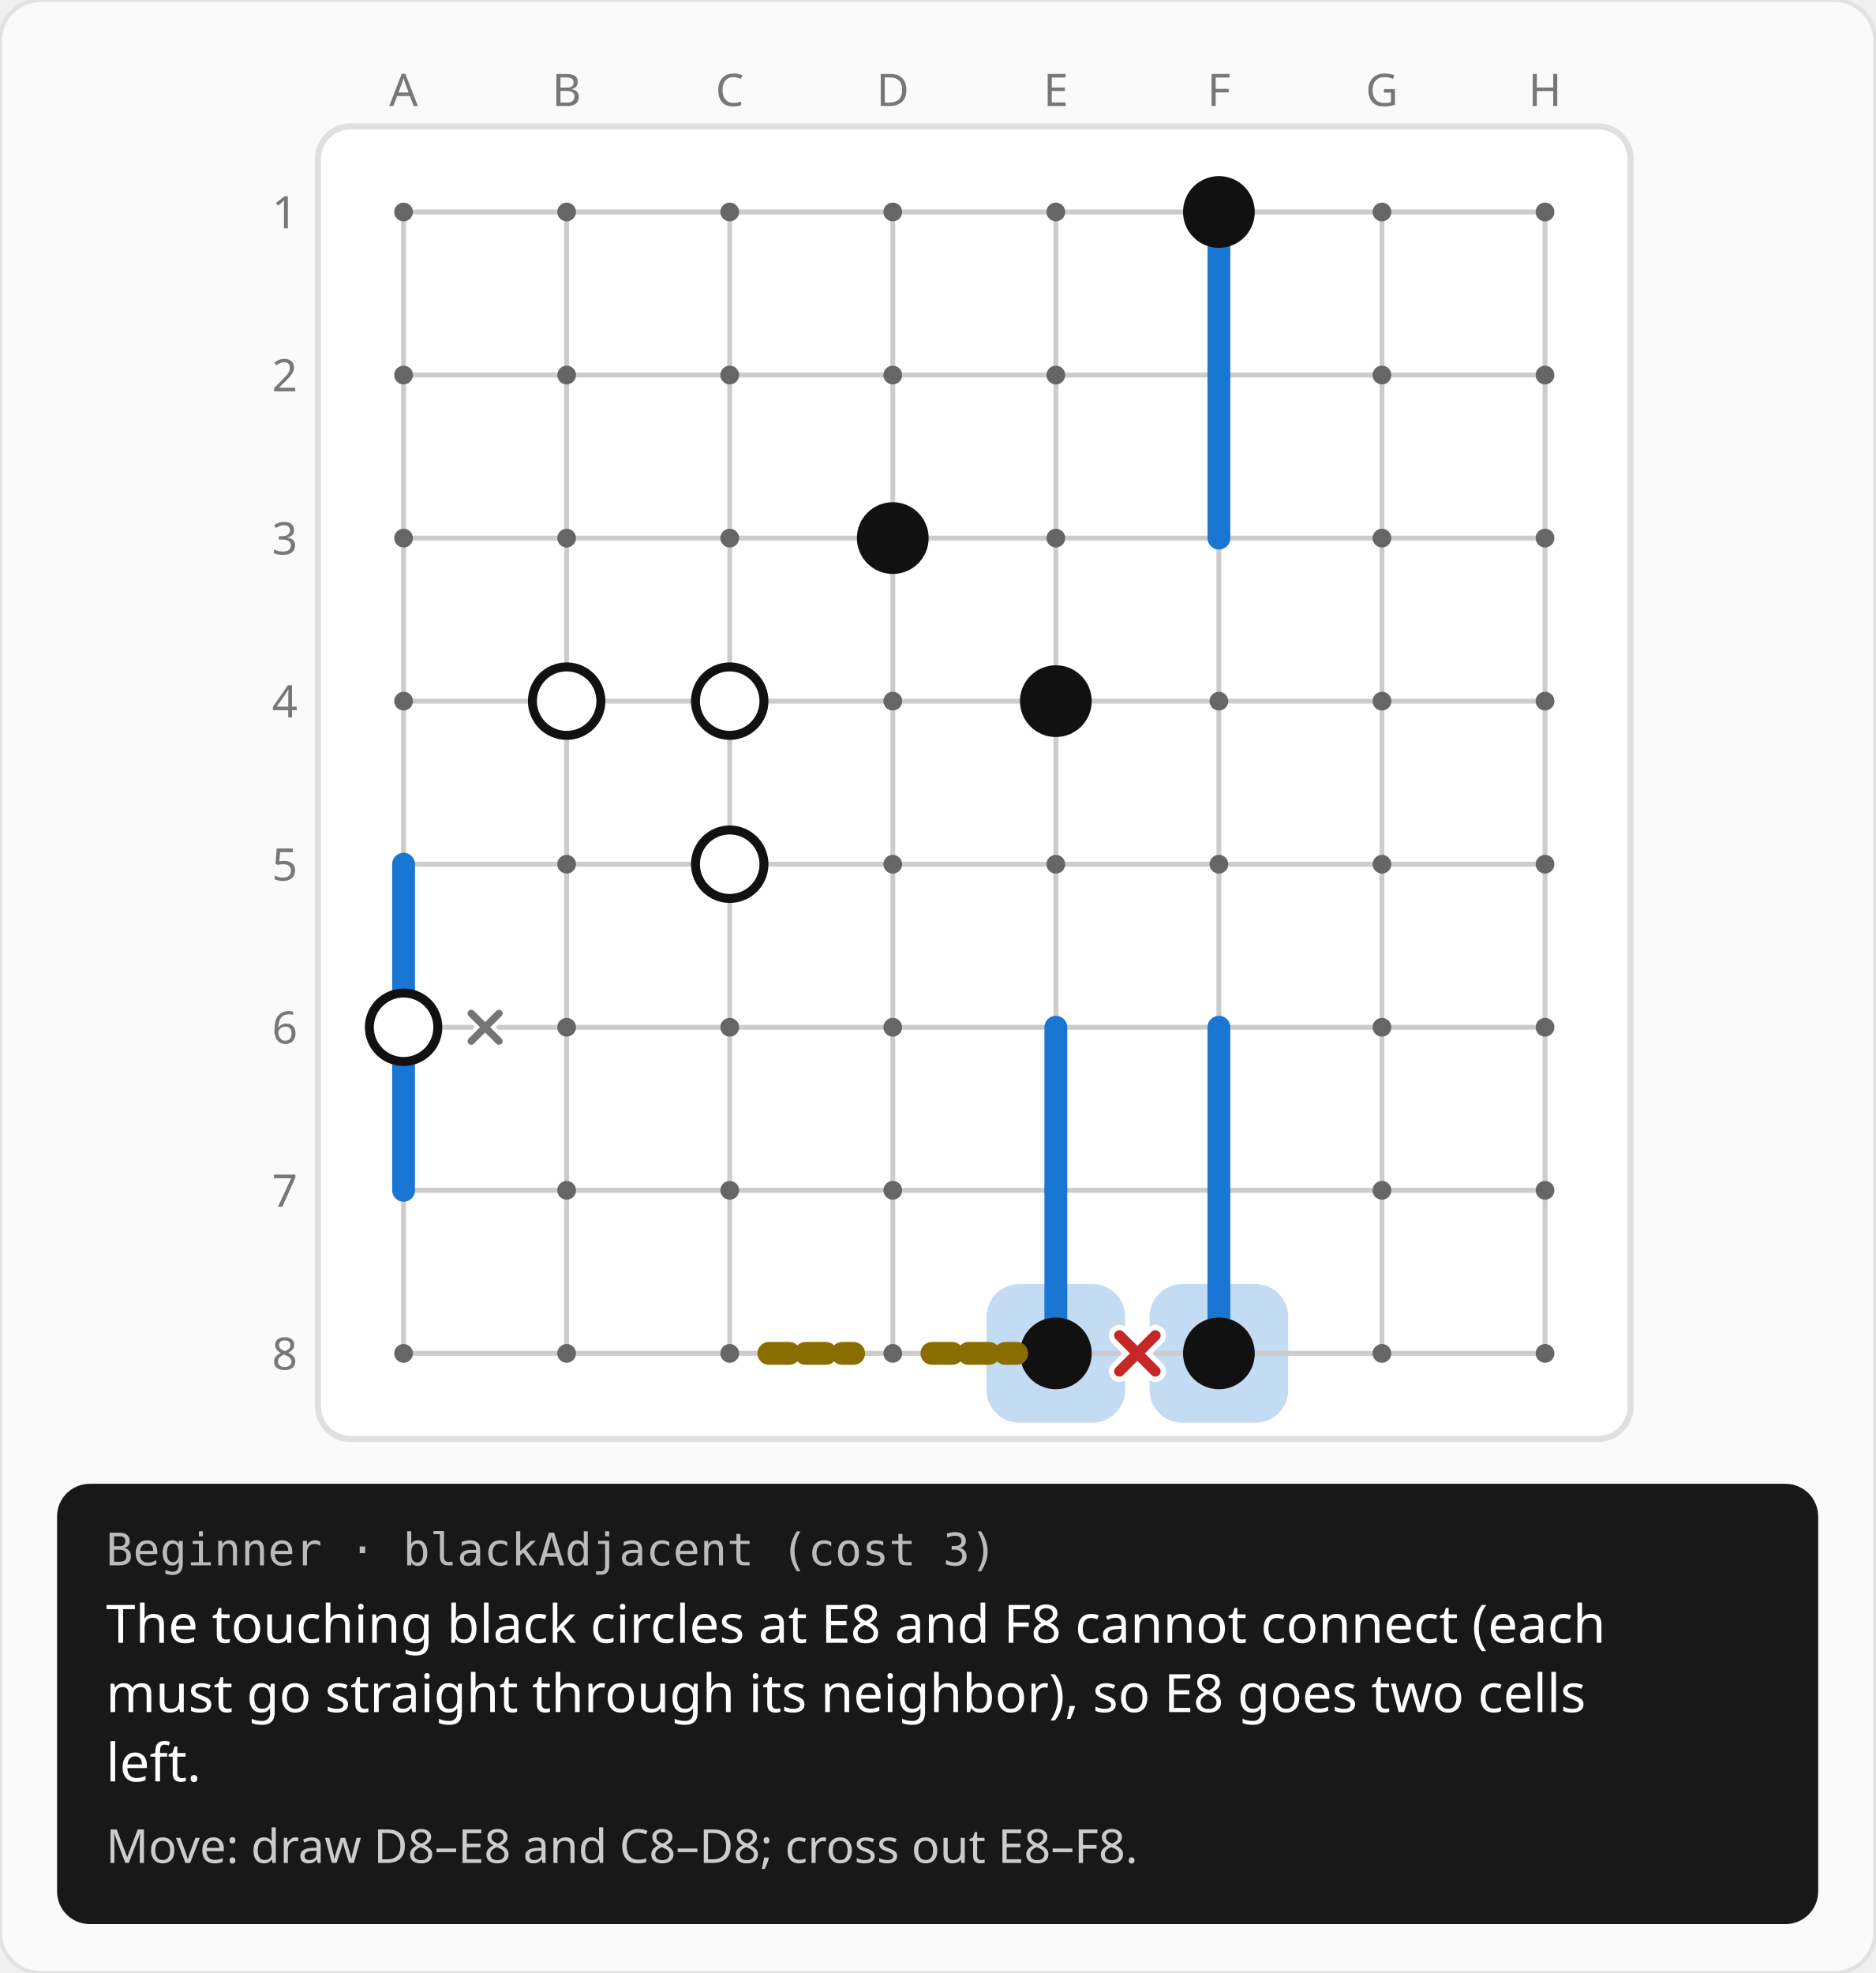
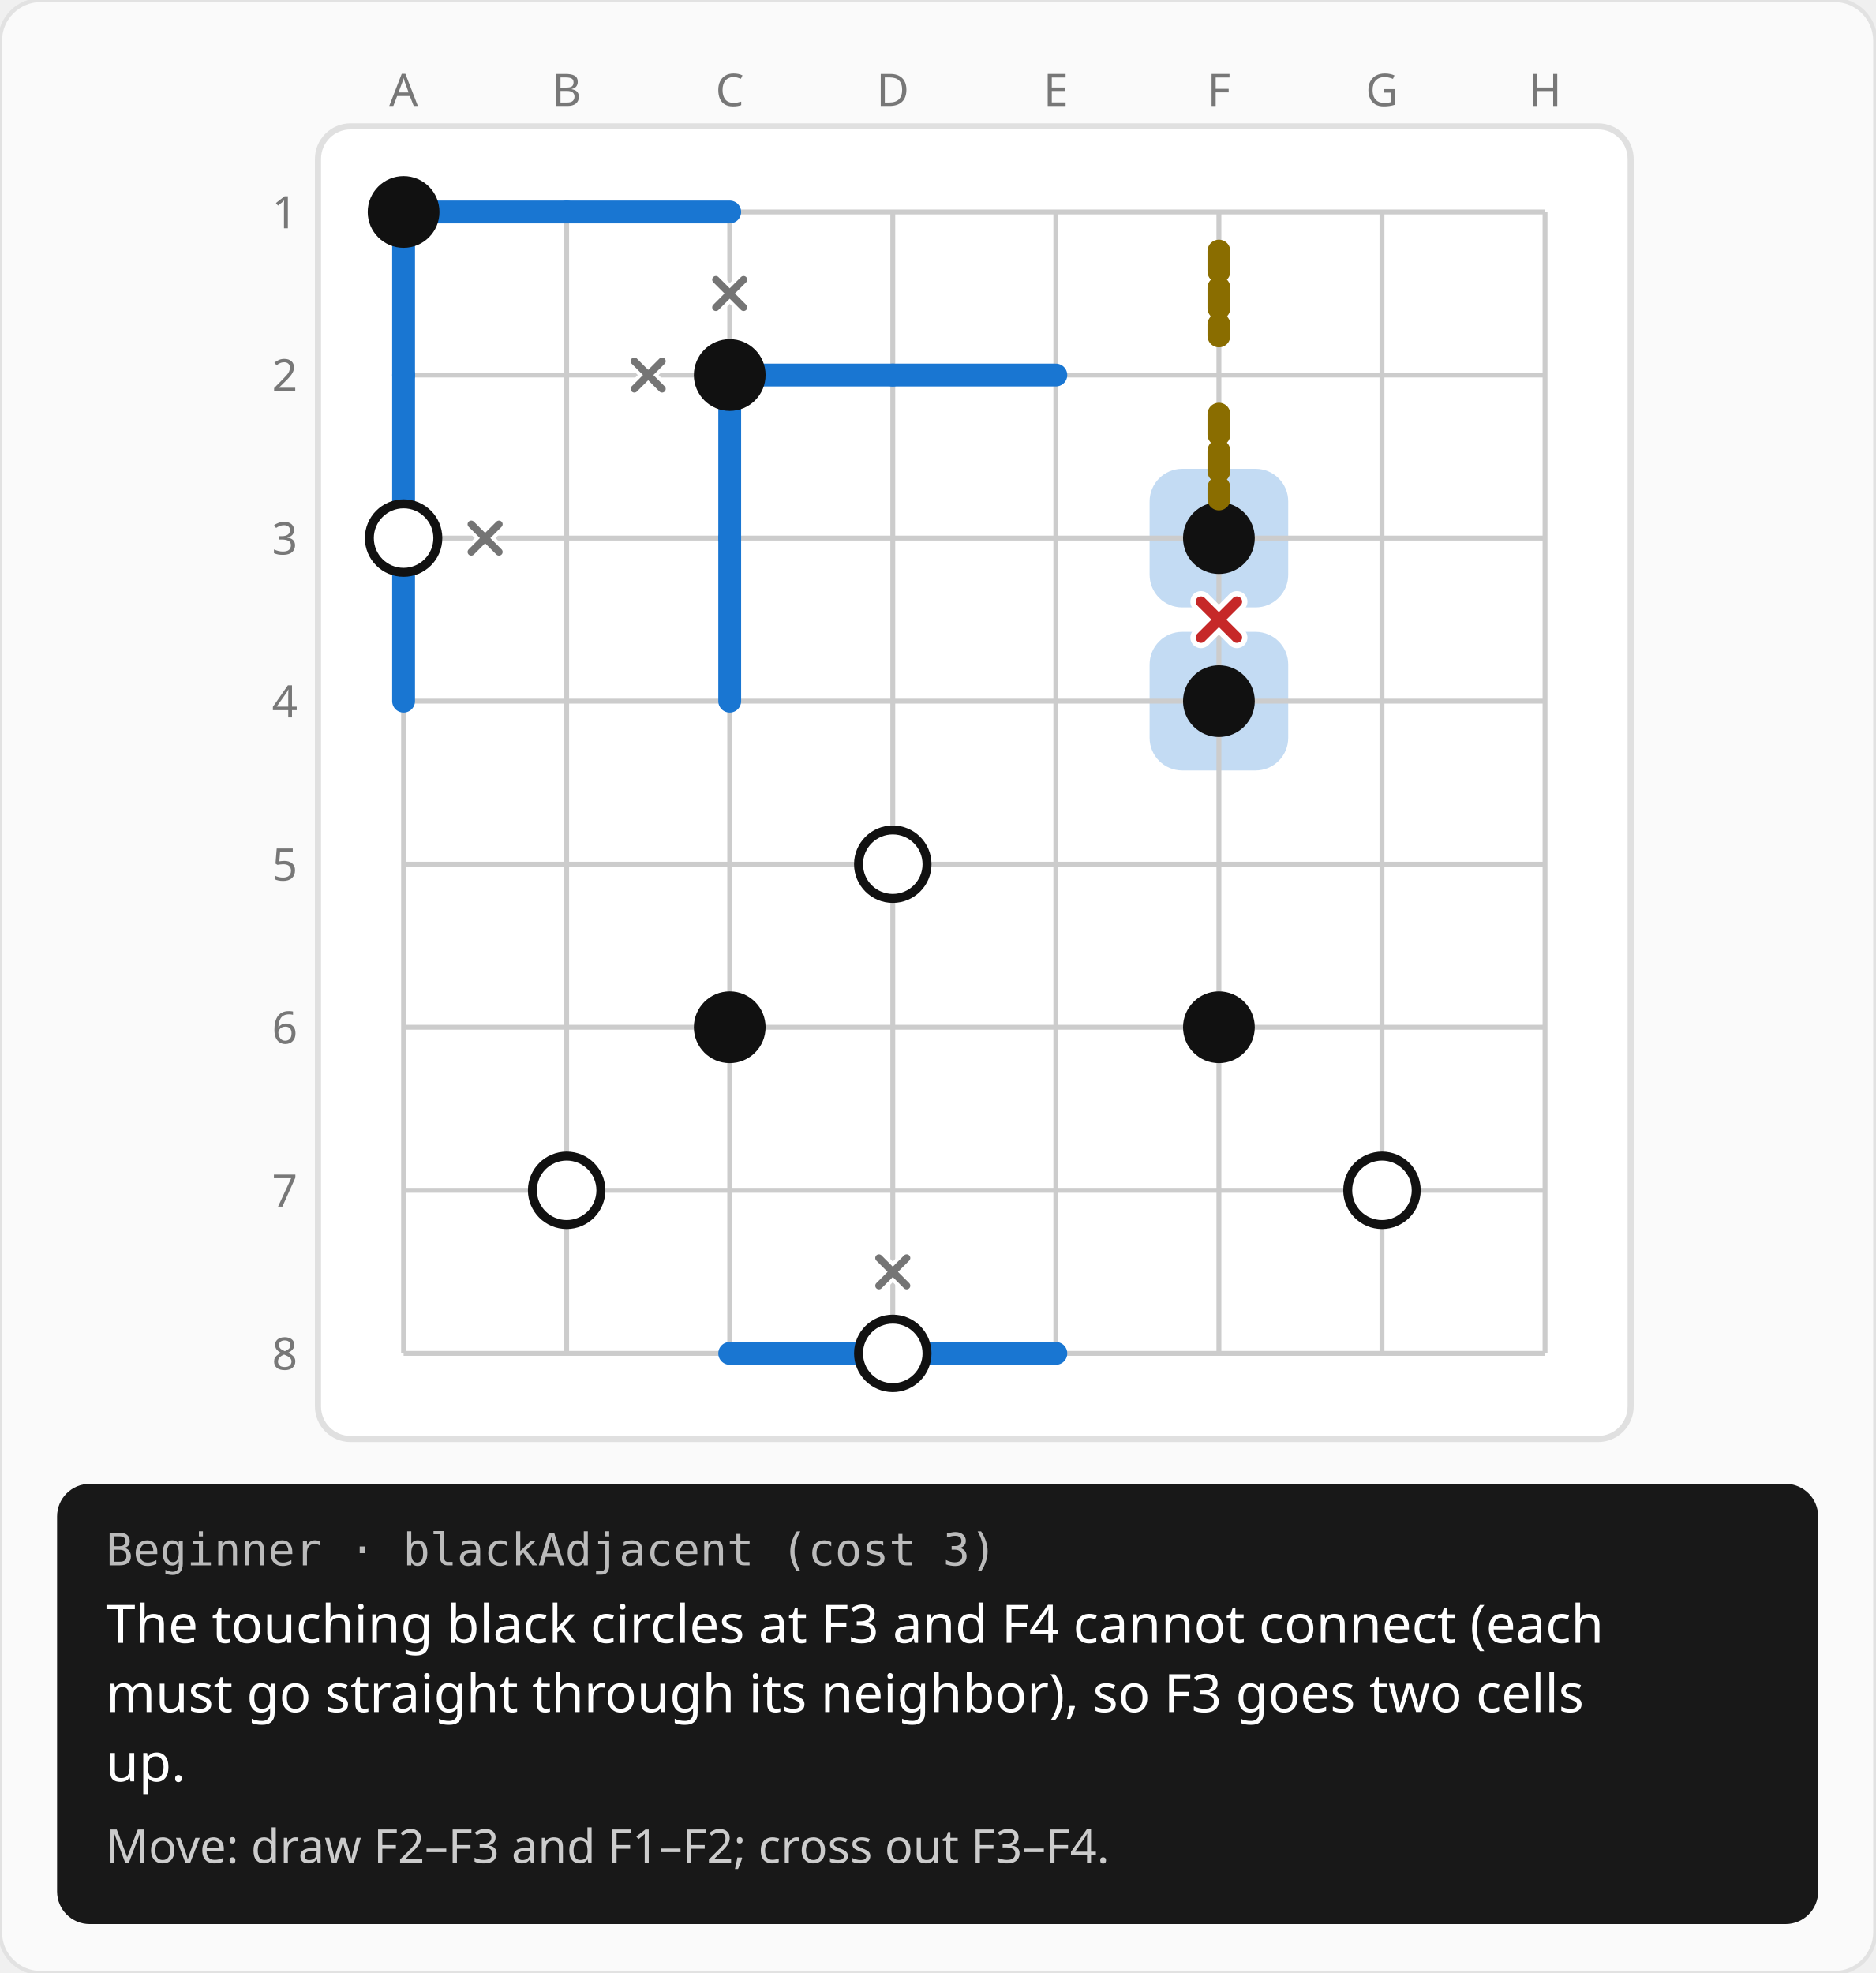
<svg xmlns="http://www.w3.org/2000/svg" width="460" height="484" viewBox="0 0 460 484">
  <rect width="460" height="484" rx="10" fill="#fafafa" stroke="#e2e2e2" />
  <defs>
    <pattern id="hatch" width="8" height="8" patternUnits="userSpaceOnUse" patternTransform="rotate(45)">
      <line x1="0" y1="0" x2="0" y2="8" stroke="#d55e00" stroke-width="3" opacity="0.55" />
    </pattern>
  </defs>
  <g transform="translate(59 12)">
    <text x="40" y="14" fill="#777777" font-size="11" font-family="system-ui, sans-serif" text-anchor="middle">A</text>
    <text x="80" y="14" fill="#777777" font-size="11" font-family="system-ui, sans-serif" text-anchor="middle">B</text>
    <text x="120" y="14" fill="#777777" font-size="11" font-family="system-ui, sans-serif" text-anchor="middle">C</text>
    <text x="160" y="14" fill="#777777" font-size="11" font-family="system-ui, sans-serif" text-anchor="middle">D</text>
    <text x="200" y="14" fill="#777777" font-size="11" font-family="system-ui, sans-serif" text-anchor="middle">E</text>
    <text x="240" y="14" fill="#777777" font-size="11" font-family="system-ui, sans-serif" text-anchor="middle">F</text>
    <text x="280" y="14" fill="#777777" font-size="11" font-family="system-ui, sans-serif" text-anchor="middle">G</text>
    <text x="320" y="14" fill="#777777" font-size="11" font-family="system-ui, sans-serif" text-anchor="middle">H</text>
    <text x="14" y="44" fill="#777777" font-size="11" font-family="system-ui, sans-serif" text-anchor="end">1</text>
    <text x="14" y="84" fill="#777777" font-size="11" font-family="system-ui, sans-serif" text-anchor="end">2</text>
    <text x="14" y="124" fill="#777777" font-size="11" font-family="system-ui, sans-serif" text-anchor="end">3</text>
    <text x="14" y="164" fill="#777777" font-size="11" font-family="system-ui, sans-serif" text-anchor="end">4</text>
    <text x="14" y="204" fill="#777777" font-size="11" font-family="system-ui, sans-serif" text-anchor="end">5</text>
    <text x="14" y="244" fill="#777777" font-size="11" font-family="system-ui, sans-serif" text-anchor="end">6</text>
    <text x="14" y="284" fill="#777777" font-size="11" font-family="system-ui, sans-serif" text-anchor="end">7</text>
    <text x="14" y="324" fill="#777777" font-size="11" font-family="system-ui, sans-serif" text-anchor="end">8</text>
    <g transform="translate(18 18)">
      <rect x="1" y="1" width="322" height="322" rx="8" fill="#ffffff" stroke="#e0e0e0" stroke-width="1.5" />
-       <rect x="165" y="285" width="34" height="34" rx="8" fill="rgba(25,118,210,0.26)" />
-       <rect x="205" y="285" width="34" height="34" rx="8" fill="rgba(25,118,210,0.26)" />
+       <rect x="205" y="85" width="34" height="34" rx="8" fill="rgba(25,118,210,0.26)" />
+       <rect x="205" y="125" width="34" height="34" rx="8" fill="rgba(25,118,210,0.26)" />
      <line x1="22" y1="22" x2="302" y2="22" stroke="#cccccc" stroke-width="1.2" />
      <line x1="22" y1="62" x2="302" y2="62" stroke="#cccccc" stroke-width="1.2" />
      <line x1="22" y1="102" x2="302" y2="102" stroke="#cccccc" stroke-width="1.2" />
      <line x1="22" y1="142" x2="302" y2="142" stroke="#cccccc" stroke-width="1.2" />
      <line x1="22" y1="182" x2="302" y2="182" stroke="#cccccc" stroke-width="1.2" />
      <line x1="22" y1="222" x2="302" y2="222" stroke="#cccccc" stroke-width="1.2" />
      <line x1="22" y1="262" x2="302" y2="262" stroke="#cccccc" stroke-width="1.2" />
      <line x1="22" y1="302" x2="302" y2="302" stroke="#cccccc" stroke-width="1.2" />
      <line x1="22" y1="22" x2="22" y2="302" stroke="#cccccc" stroke-width="1.2" />
      <line x1="62" y1="22" x2="62" y2="302" stroke="#cccccc" stroke-width="1.2" />
      <line x1="102" y1="22" x2="102" y2="302" stroke="#cccccc" stroke-width="1.2" />
      <line x1="142" y1="22" x2="142" y2="302" stroke="#cccccc" stroke-width="1.2" />
      <line x1="182" y1="22" x2="182" y2="302" stroke="#cccccc" stroke-width="1.2" />
      <line x1="222" y1="22" x2="222" y2="302" stroke="#cccccc" stroke-width="1.2" />
      <line x1="262" y1="22" x2="262" y2="302" stroke="#cccccc" stroke-width="1.2" />
      <line x1="302" y1="22" x2="302" y2="302" stroke="#cccccc" stroke-width="1.2" />
-       <circle cx="22" cy="22" r="2.3" fill="#666666" />
-       <circle cx="62" cy="22" r="2.3" fill="#666666" />
-       <circle cx="102" cy="22" r="2.3" fill="#666666" />
-       <circle cx="142" cy="22" r="2.3" fill="#666666" />
-       <circle cx="182" cy="22" r="2.3" fill="#666666" />
-       <circle cx="262" cy="22" r="2.3" fill="#666666" />
-       <circle cx="302" cy="22" r="2.3" fill="#666666" />
-       <circle cx="22" cy="62" r="2.3" fill="#666666" />
-       <circle cx="62" cy="62" r="2.3" fill="#666666" />
-       <circle cx="102" cy="62" r="2.3" fill="#666666" />
-       <circle cx="142" cy="62" r="2.3" fill="#666666" />
-       <circle cx="182" cy="62" r="2.3" fill="#666666" />
-       <circle cx="222" cy="62" r="2.3" fill="#666666" />
-       <circle cx="262" cy="62" r="2.3" fill="#666666" />
-       <circle cx="302" cy="62" r="2.3" fill="#666666" />
-       <circle cx="22" cy="102" r="2.3" fill="#666666" />
-       <circle cx="62" cy="102" r="2.3" fill="#666666" />
-       <circle cx="102" cy="102" r="2.3" fill="#666666" />
-       <circle cx="182" cy="102" r="2.3" fill="#666666" />
-       <circle cx="222" cy="102" r="2.3" fill="#666666" />
-       <circle cx="262" cy="102" r="2.3" fill="#666666" />
-       <circle cx="302" cy="102" r="2.3" fill="#666666" />
-       <circle cx="22" cy="142" r="2.3" fill="#666666" />
-       <circle cx="142" cy="142" r="2.3" fill="#666666" />
-       <circle cx="222" cy="142" r="2.3" fill="#666666" />
-       <circle cx="262" cy="142" r="2.3" fill="#666666" />
-       <circle cx="302" cy="142" r="2.3" fill="#666666" />
-       <circle cx="22" cy="182" r="2.3" fill="#666666" />
-       <circle cx="62" cy="182" r="2.3" fill="#666666" />
-       <circle cx="142" cy="182" r="2.3" fill="#666666" />
-       <circle cx="182" cy="182" r="2.3" fill="#666666" />
-       <circle cx="222" cy="182" r="2.3" fill="#666666" />
-       <circle cx="262" cy="182" r="2.3" fill="#666666" />
-       <circle cx="302" cy="182" r="2.3" fill="#666666" />
-       <circle cx="62" cy="222" r="2.3" fill="#666666" />
-       <circle cx="102" cy="222" r="2.3" fill="#666666" />
-       <circle cx="142" cy="222" r="2.3" fill="#666666" />
-       <circle cx="182" cy="222" r="2.3" fill="#666666" />
-       <circle cx="222" cy="222" r="2.3" fill="#666666" />
-       <circle cx="262" cy="222" r="2.3" fill="#666666" />
-       <circle cx="302" cy="222" r="2.3" fill="#666666" />
-       <circle cx="22" cy="262" r="2.3" fill="#666666" />
-       <circle cx="62" cy="262" r="2.3" fill="#666666" />
-       <circle cx="102" cy="262" r="2.3" fill="#666666" />
-       <circle cx="142" cy="262" r="2.3" fill="#666666" />
-       <circle cx="182" cy="262" r="2.3" fill="#666666" />
-       <circle cx="222" cy="262" r="2.3" fill="#666666" />
-       <circle cx="262" cy="262" r="2.3" fill="#666666" />
-       <circle cx="302" cy="262" r="2.3" fill="#666666" />
-       <circle cx="22" cy="302" r="2.3" fill="#666666" />
-       <circle cx="62" cy="302" r="2.3" fill="#666666" />
-       <circle cx="102" cy="302" r="2.3" fill="#666666" />
-       <circle cx="142" cy="302" r="2.3" fill="#666666" />
-       <circle cx="262" cy="302" r="2.3" fill="#666666" />
-       <circle cx="302" cy="302" r="2.3" fill="#666666" />
-       <line x1="222" y1="22" x2="222" y2="62" stroke="#1976d2" stroke-width="5.6" stroke-linecap="round" />
-       <line x1="222" y1="62" x2="222" y2="102" stroke="#1976d2" stroke-width="5.6" stroke-linecap="round" />
-       <line x1="22" y1="182" x2="22" y2="222" stroke="#1976d2" stroke-width="5.6" stroke-linecap="round" />
-       <line x1="22" y1="222" x2="22" y2="262" stroke="#1976d2" stroke-width="5.6" stroke-linecap="round" />
-       <line x1="182" y1="222" x2="182" y2="262" stroke="#1976d2" stroke-width="5.6" stroke-linecap="round" />
-       <line x1="222" y1="222" x2="222" y2="262" stroke="#1976d2" stroke-width="5.6" stroke-linecap="round" />
-       <line x1="182" y1="262" x2="182" y2="302" stroke="#1976d2" stroke-width="5.6" stroke-linecap="round" />
-       <line x1="222" y1="262" x2="222" y2="302" stroke="#1976d2" stroke-width="5.6" stroke-linecap="round" />
-       <circle cx="222" cy="22" r="8.8" fill="#111111" />
-       <circle cx="142" cy="102" r="8.8" fill="#111111" />
-       <circle cx="62" cy="142" r="8.4" fill="#ffffff" />
-       <circle cx="62" cy="142" r="8.4" fill="none" stroke="#111111" stroke-width="2.2" />
-       <circle cx="102" cy="142" r="8.4" fill="#ffffff" />
-       <circle cx="102" cy="142" r="8.4" fill="none" stroke="#111111" stroke-width="2.2" />
-       <circle cx="182" cy="142" r="8.8" fill="#111111" />
-       <circle cx="102" cy="182" r="8.4" fill="#ffffff" />
-       <circle cx="102" cy="182" r="8.4" fill="none" stroke="#111111" stroke-width="2.2" />
-       <circle cx="22" cy="222" r="8.4" fill="#ffffff" />
-       <circle cx="22" cy="222" r="8.4" fill="none" stroke="#111111" stroke-width="2.2" />
-       <circle cx="182" cy="302" r="8.8" fill="#111111" />
-       <circle cx="222" cy="302" r="8.8" fill="#111111" />
-       <path d="M38.6 218.6L45.4 225.4M38.6 225.4L45.4 218.6" stroke="#ffffff" stroke-width="3.6" stroke-linecap="round" />
-       <path d="M38.6 218.6L45.4 225.4M38.6 225.4L45.4 218.6" stroke="#757575" stroke-width="1.8" stroke-linecap="round" />
-       <line x1="151.6" y1="302" x2="172.4" y2="302" stroke="#8a6d00" stroke-width="5.6" stroke-linecap="round" stroke-dasharray="5 4" />
-       <line x1="111.6" y1="302" x2="132.4" y2="302" stroke="#8a6d00" stroke-width="5.6" stroke-linecap="round" stroke-dasharray="5 4" />
-       <path d="M197.6 297.6L206.4 306.4M197.6 306.4L206.4 297.6" stroke="#ffffff" stroke-width="5.2" stroke-linecap="round" />
-       <path d="M197.6 297.6L206.4 306.4M197.6 306.4L206.4 297.6" stroke="#c62828" stroke-width="2.6" stroke-linecap="round" />
+       <line x1="22" y1="22" x2="62" y2="22" stroke="#1976d2" stroke-width="5.6" stroke-linecap="round" />
+       <line x1="22" y1="22" x2="22" y2="62" stroke="#1976d2" stroke-width="5.6" stroke-linecap="round" />
+       <line x1="62" y1="22" x2="102" y2="22" stroke="#1976d2" stroke-width="5.6" stroke-linecap="round" />
+       <line x1="22" y1="62" x2="22" y2="102" stroke="#1976d2" stroke-width="5.6" stroke-linecap="round" />
+       <line x1="102" y1="62" x2="142" y2="62" stroke="#1976d2" stroke-width="5.6" stroke-linecap="round" />
+       <line x1="102" y1="62" x2="102" y2="102" stroke="#1976d2" stroke-width="5.6" stroke-linecap="round" />
+       <line x1="142" y1="62" x2="182" y2="62" stroke="#1976d2" stroke-width="5.6" stroke-linecap="round" />
+       <line x1="22" y1="102" x2="22" y2="142" stroke="#1976d2" stroke-width="5.6" stroke-linecap="round" />
+       <line x1="102" y1="102" x2="102" y2="142" stroke="#1976d2" stroke-width="5.6" stroke-linecap="round" />
+       <line x1="102" y1="302" x2="142" y2="302" stroke="#1976d2" stroke-width="5.6" stroke-linecap="round" />
+       <line x1="142" y1="302" x2="182" y2="302" stroke="#1976d2" stroke-width="5.6" stroke-linecap="round" />
+       <circle cx="22" cy="22" r="8.8" fill="#111111" />
+       <circle cx="102" cy="62" r="8.8" fill="#111111" />
+       <circle cx="22" cy="102" r="8.4" fill="#ffffff" />
+       <circle cx="22" cy="102" r="8.4" fill="none" stroke="#111111" stroke-width="2.2" />
+       <circle cx="222" cy="102" r="8.8" fill="#111111" />
+       <circle cx="222" cy="142" r="8.8" fill="#111111" />
+       <circle cx="142" cy="182" r="8.4" fill="#ffffff" />
+       <circle cx="142" cy="182" r="8.4" fill="none" stroke="#111111" stroke-width="2.2" />
+       <circle cx="102" cy="222" r="8.8" fill="#111111" />
+       <circle cx="222" cy="222" r="8.8" fill="#111111" />
+       <circle cx="62" cy="262" r="8.4" fill="#ffffff" />
+       <circle cx="62" cy="262" r="8.4" fill="none" stroke="#111111" stroke-width="2.2" />
+       <circle cx="262" cy="262" r="8.4" fill="#ffffff" />
+       <circle cx="262" cy="262" r="8.4" fill="none" stroke="#111111" stroke-width="2.2" />
+       <circle cx="142" cy="302" r="8.4" fill="#ffffff" />
+       <circle cx="142" cy="302" r="8.4" fill="none" stroke="#111111" stroke-width="2.2" />
+       <path d="M98.6 38.6L105.4 45.4M98.6 45.4L105.4 38.6" stroke="#ffffff" stroke-width="3.6" stroke-linecap="round" />
+       <path d="M98.6 38.6L105.4 45.4M98.6 45.4L105.4 38.6" stroke="#757575" stroke-width="1.8" stroke-linecap="round" />
+       <path d="M78.6 58.6L85.4 65.4M78.6 65.4L85.4 58.6" stroke="#ffffff" stroke-width="3.6" stroke-linecap="round" />
+       <path d="M78.6 58.6L85.4 65.4M78.6 65.4L85.4 58.6" stroke="#757575" stroke-width="1.8" stroke-linecap="round" />
+       <path d="M38.6 98.6L45.4 105.4M38.6 105.4L45.4 98.6" stroke="#ffffff" stroke-width="3.6" stroke-linecap="round" />
+       <path d="M38.6 98.6L45.4 105.4M38.6 105.4L45.4 98.6" stroke="#757575" stroke-width="1.8" stroke-linecap="round" />
+       <path d="M138.6 278.6L145.4 285.4M138.6 285.4L145.4 278.6" stroke="#ffffff" stroke-width="3.6" stroke-linecap="round" />
+       <path d="M138.6 278.6L145.4 285.4M138.6 285.4L145.4 278.6" stroke="#757575" stroke-width="1.8" stroke-linecap="round" />
+       <line x1="222" y1="71.6" x2="222" y2="92.4" stroke="#8a6d00" stroke-width="5.6" stroke-linecap="round" stroke-dasharray="5 4" />
+       <line x1="222" y1="31.6" x2="222" y2="52.4" stroke="#8a6d00" stroke-width="5.6" stroke-linecap="round" stroke-dasharray="5 4" />
+       <path d="M217.6 117.6L226.4 126.4M217.6 126.4L226.4 117.6" stroke="#ffffff" stroke-width="5.2" stroke-linecap="round" />
+       <path d="M217.6 117.6L226.4 126.4M217.6 126.4L226.4 117.6" stroke="#c62828" stroke-width="2.6" stroke-linecap="round" />
    </g>
  </g>
  <rect x="14" y="364" width="432" height="108" rx="8" fill="#181818" />
  <text x="26" y="384" fill="#bbbbbb" font-size="11" font-family="ui-monospace, Menlo, monospace">Beginner · blackAdjacent (cost 3)</text>
-   <text x="26" y="403" fill="#ffffff" font-size="13" font-family="system-ui, sans-serif">The touching black circles at E8 and F8 cannot connect (each</text>
-   <text x="26" y="420" fill="#ffffff" font-size="13" font-family="system-ui, sans-serif">must go straight through its neighbor), so E8 goes two cells</text>
-   <text x="26" y="437" fill="#ffffff" font-size="13" font-family="system-ui, sans-serif">left.</text>
-   <text x="26" y="457" fill="#cccccc" font-size="11.5" font-family="system-ui, sans-serif">Move: draw D8–E8 and C8–D8; cross out E8–F8.</text>
+   <text x="26" y="403" fill="#ffffff" font-size="13" font-family="system-ui, sans-serif">The touching black circles at F3 and F4 cannot connect (each</text>
+   <text x="26" y="420" fill="#ffffff" font-size="13" font-family="system-ui, sans-serif">must go straight through its neighbor), so F3 goes two cells</text>
+   <text x="26" y="437" fill="#ffffff" font-size="13" font-family="system-ui, sans-serif">up.</text>
+   <text x="26" y="457" fill="#cccccc" font-size="11.5" font-family="system-ui, sans-serif">Move: draw F2–F3 and F1–F2; cross out F3–F4.</text>
</svg>
